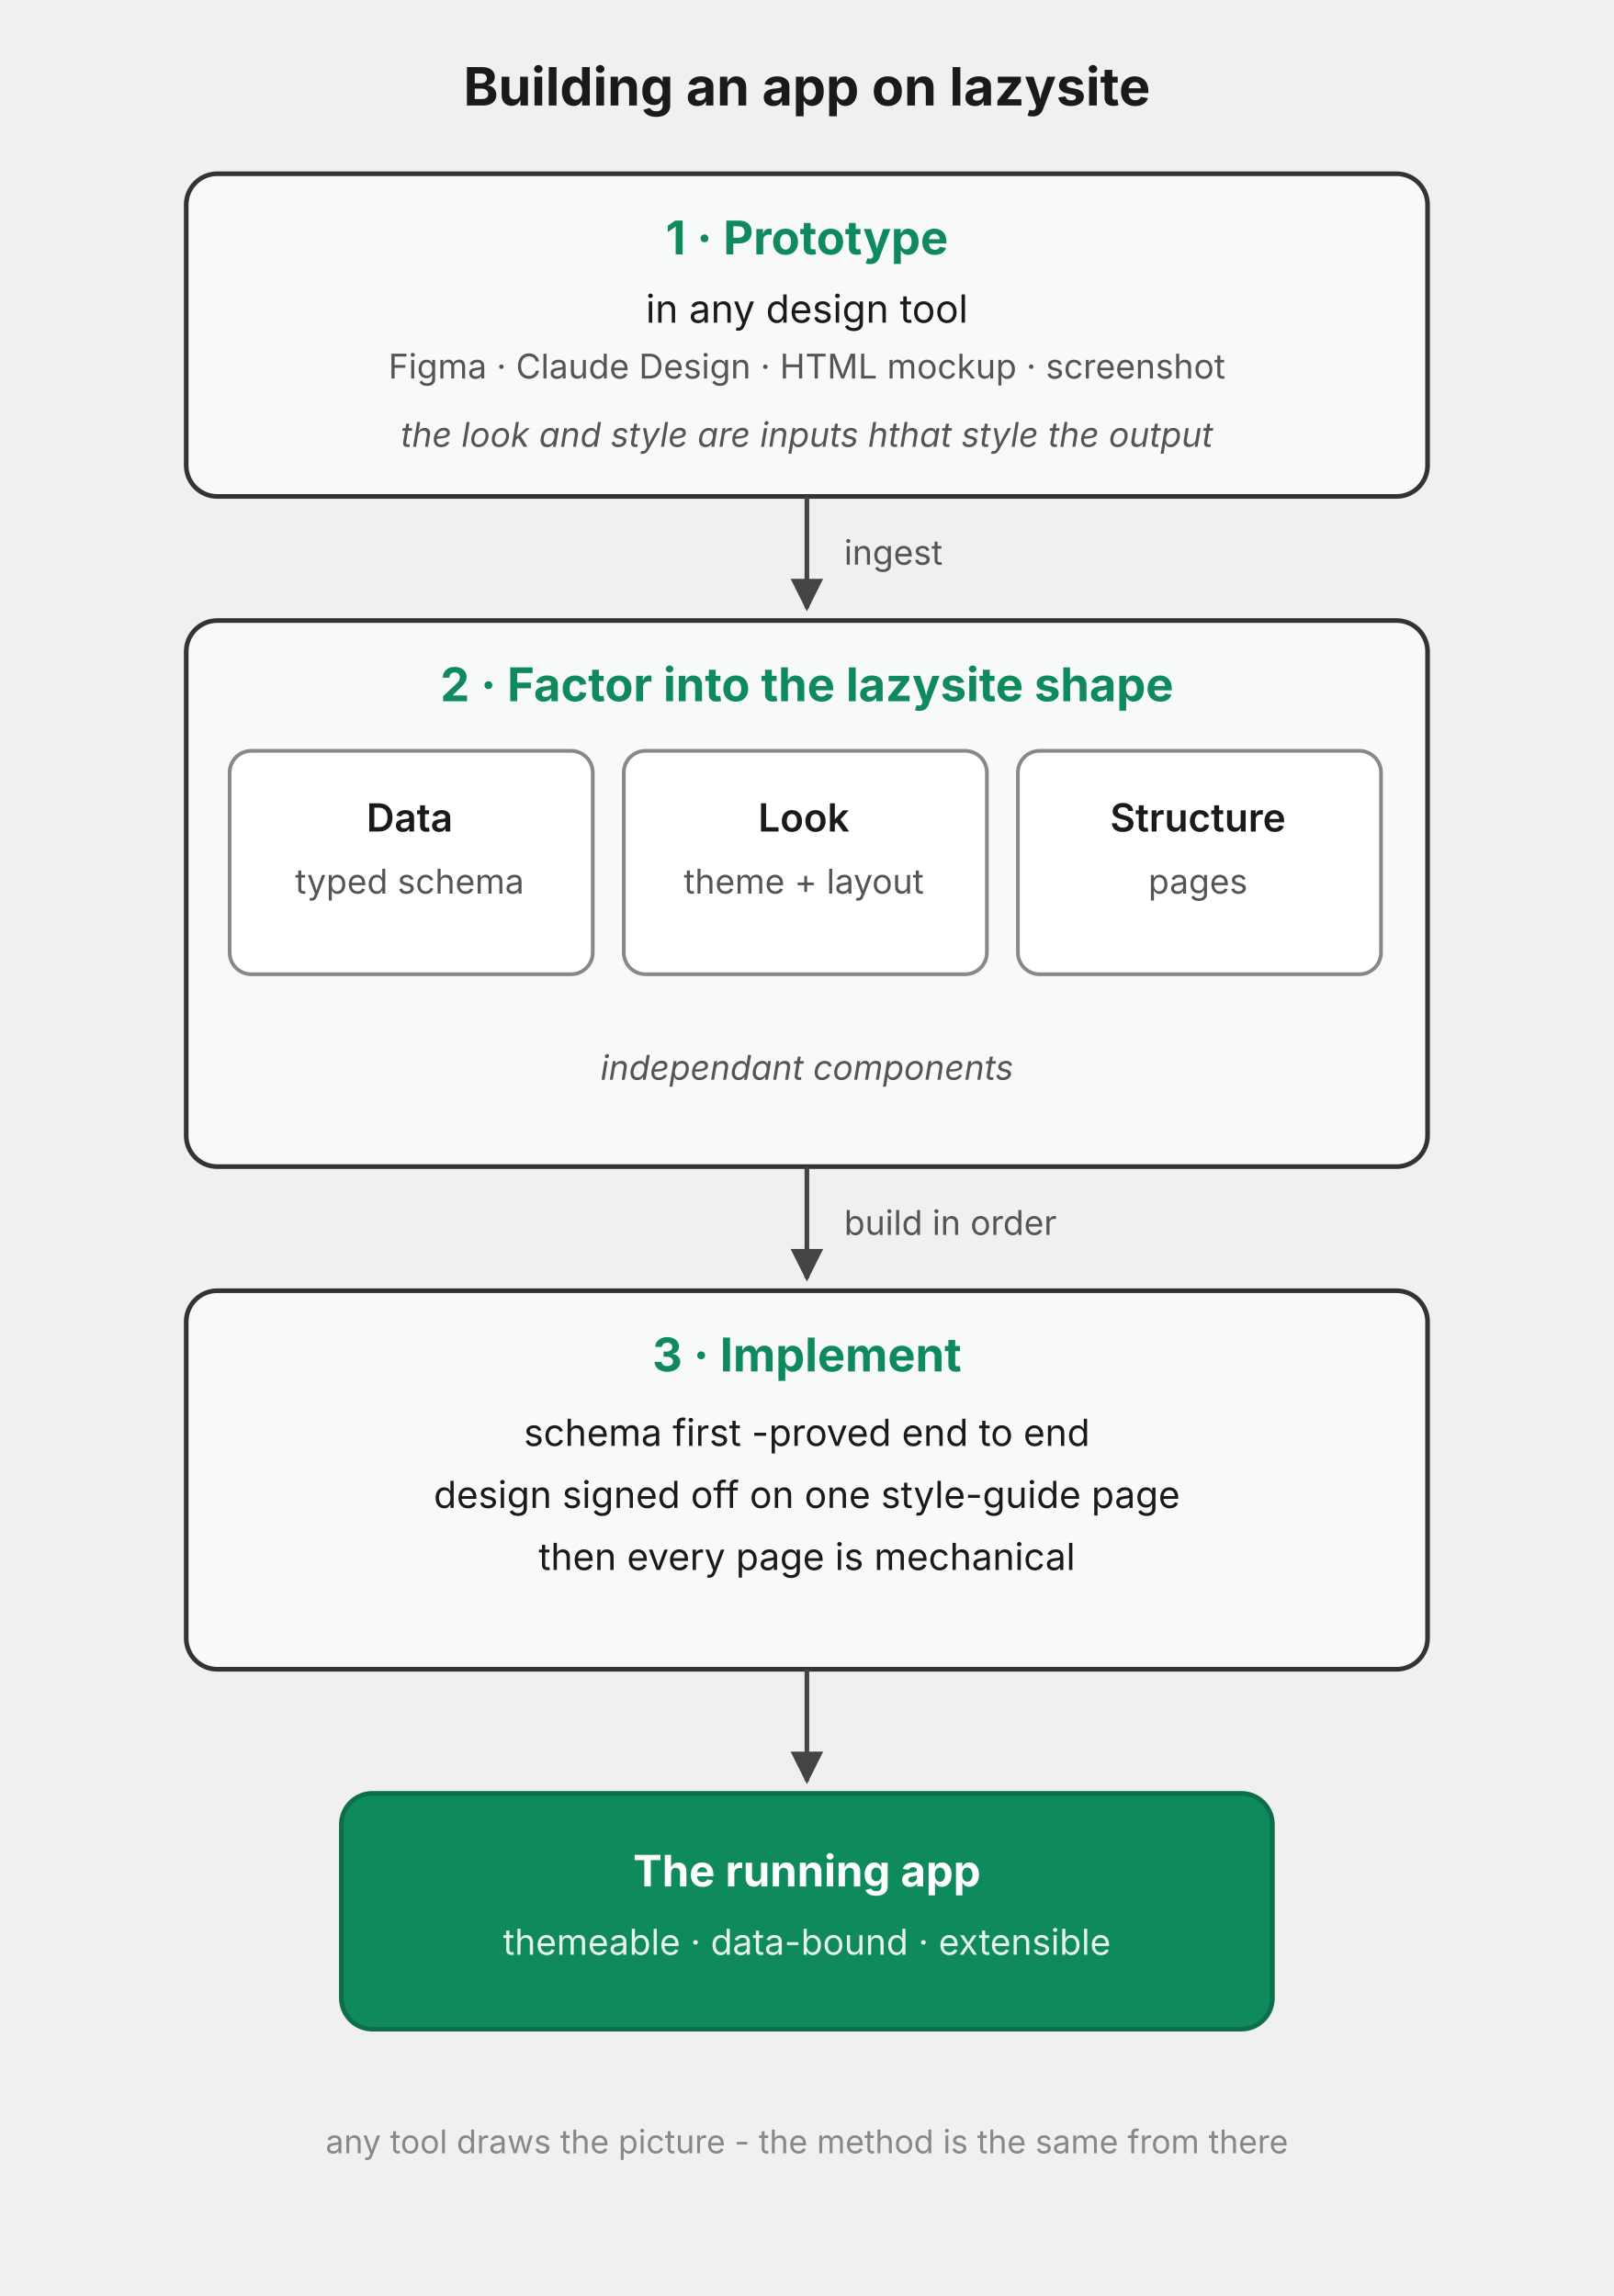
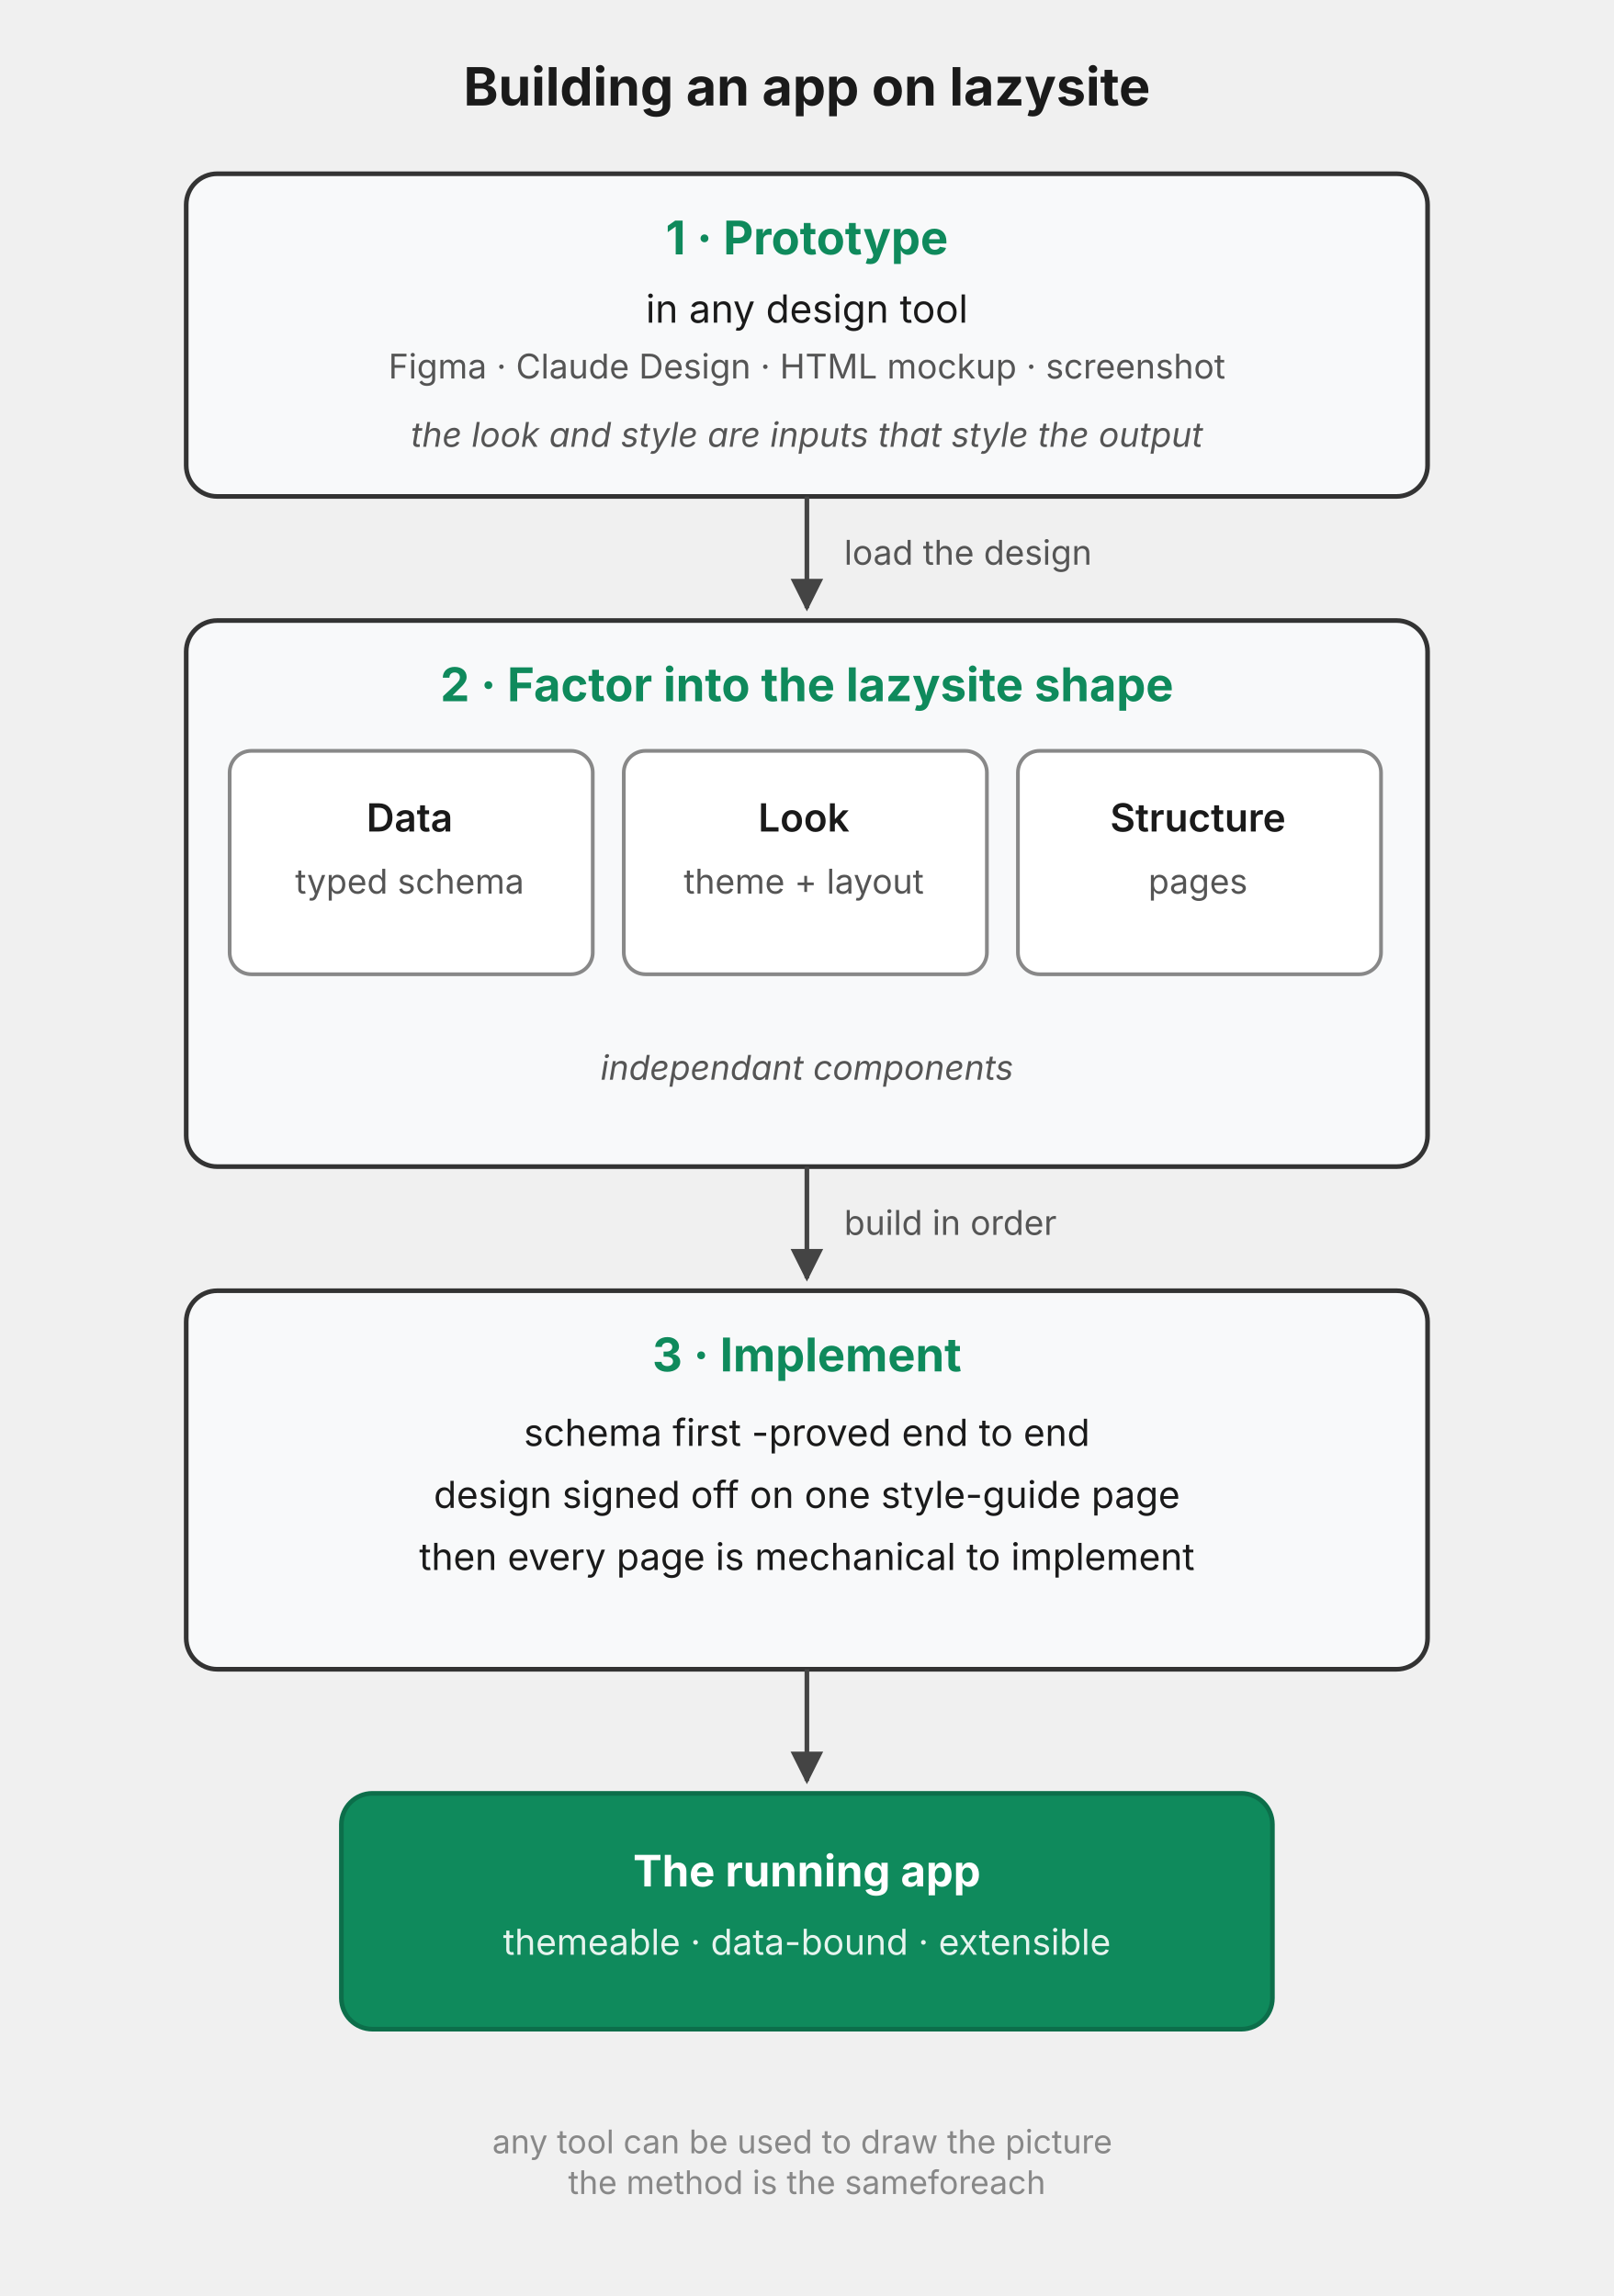
<svg xmlns="http://www.w3.org/2000/svg" viewBox="0 0 520 740" font-family="system-ui, -apple-system, Segoe UI, sans-serif" version="1.1" id="svg22">
  <defs id="defs1">
    <marker id="arrow" viewBox="0 0 10 10" refX="9" refY="5" markerWidth="7" markerHeight="7" orient="auto-start-reverse">
      <path d="M 0 0 L 10 5 L 0 10 z" fill="#444" id="path1" />
    </marker>
  </defs>
  <text x="260" y="34" text-anchor="middle" font-size="17" font-weight="700" fill="#1a1a1a" id="text1">Building an app on lazysite</text>
  <rect x="60" y="56" width="400" height="104" rx="10" fill="#f8f9fa" stroke="#333" stroke-width="1.5" id="rect1" />
  <text x="260" y="82" text-anchor="middle" font-size="15" font-weight="700" fill="#0F8A5C" id="text2">1 · Prototype</text>
  <text x="260" y="104" text-anchor="middle" font-size="12.5" fill="#1a1a1a" id="text3">in any design tool</text>
  <text x="260" y="122" text-anchor="middle" font-size="11" fill="#555" id="text4">Figma · Claude Design · HTML mockup · screenshot</text>
-   <text x="260" y="144" text-anchor="middle" font-size="11px" font-style="italic" fill="#555555" id="text5">the look and style are inputs hthat style the output</text>
+   <text x="260" y="144" text-anchor="middle" font-size="11px" font-style="italic" fill="#555555" id="text5">the look and style are inputs that style the output</text>
  <line x1="260" y1="160" x2="260" y2="196" stroke="#444" stroke-width="1.5" marker-end="url(#arrow)" id="line5" />
-   <text x="272" y="182" font-size="11" fill="#555" id="text6">ingest</text>
+   <text x="272" y="182" font-size="11px" fill="#555555" id="text6">load the design</text>
  <rect x="60" y="200" width="400" height="176" rx="10" fill="#f8f9fa" stroke="#333" stroke-width="1.5" id="rect6" />
  <text x="260" y="226" text-anchor="middle" font-size="15" font-weight="700" fill="#0F8A5C" id="text7">2 · Factor into the lazysite shape</text>
  <rect x="74" y="242" width="117" height="72" rx="7" fill="#ffffff" stroke="#888" stroke-width="1.2" id="rect7" />
  <text x="132" y="268" text-anchor="middle" font-size="12.5" font-weight="600" fill="#1a1a1a" id="text8">Data</text>
  <text x="132" y="288" text-anchor="middle" font-size="11" fill="#555" id="text9">typed schema</text>
  <rect x="201" y="242" width="117" height="72" rx="7" fill="#ffffff" stroke="#888" stroke-width="1.2" id="rect9" />
  <text x="259" y="268" text-anchor="middle" font-size="12.5" font-weight="600" fill="#1a1a1a" id="text10">Look</text>
  <text x="259" y="288" text-anchor="middle" font-size="11" fill="#555" id="text11">theme + layout</text>
  <rect x="328" y="242" width="117" height="72" rx="7" fill="#ffffff" stroke="#888" stroke-width="1.2" id="rect11" />
  <text x="386" y="268" text-anchor="middle" font-size="12.5" font-weight="600" fill="#1a1a1a" id="text12">Structure</text>
  <text x="386" y="288" text-anchor="middle" font-size="11" fill="#555" id="text13">pages</text>
  <text x="260" y="348" text-anchor="middle" font-size="11px" font-style="italic" fill="#555555" id="text14">independant components</text>
  <line x1="260" y1="376" x2="260" y2="412" stroke="#444" stroke-width="1.5" marker-end="url(#arrow)" id="line14" />
  <text x="272" y="398" font-size="11" fill="#555" id="text15">build in order</text>
  <rect x="60" y="416" width="400" height="122" rx="10" fill="#f8f9fa" stroke="#333" stroke-width="1.5" id="rect15" />
  <text x="260" y="442" text-anchor="middle" font-size="15" font-weight="700" fill="#0F8A5C" id="text16">3 · Implement</text>
  <text x="260" y="466" text-anchor="middle" font-size="12px" fill="#1a1a1a" id="text17">schema first -proved end to end</text>
  <text x="260" y="486" text-anchor="middle" font-size="12" fill="#1a1a1a" id="text18">design signed off on one style-guide page</text>
-   <text x="260" y="506" text-anchor="middle" font-size="12" fill="#1a1a1a" id="text19">then every page is mechanical</text>
+   <text x="260" y="506" text-anchor="middle" font-size="12px" fill="#1a1a1a" id="text19">then every page is mechanical to implement</text>
  <line x1="260" y1="538" x2="260" y2="574" stroke="#444" stroke-width="1.5" marker-end="url(#arrow)" id="line19" />
  <rect x="110" y="578" width="300" height="76" rx="10" fill="#0F8A5C" stroke="#0C6E4A" stroke-width="1.5" id="rect19" />
  <text x="260" y="608" text-anchor="middle" font-size="14" font-weight="700" fill="#ffffff" id="text20">The running app</text>
  <text x="260" y="630" text-anchor="middle" font-size="11.5" fill="#e6f4ee" id="text21">themeable · data-bound · extensible</text>
-   <text x="260" y="694" text-anchor="middle" font-size="10.5px" fill="#888888" id="text22">any tool draws the picture - the method is the same from there</text>
+   <text x="260" y="694" text-anchor="middle" font-size="10.5px" fill="#888888" id="text22">
+     <tspan id="tspan1" x="260" y="694">any tool can be used to draw the picture</tspan>
+     <tspan id="tspan2" x="260" y="707.125">the method is the sameforeach</tspan>
+   </text>
</svg>
